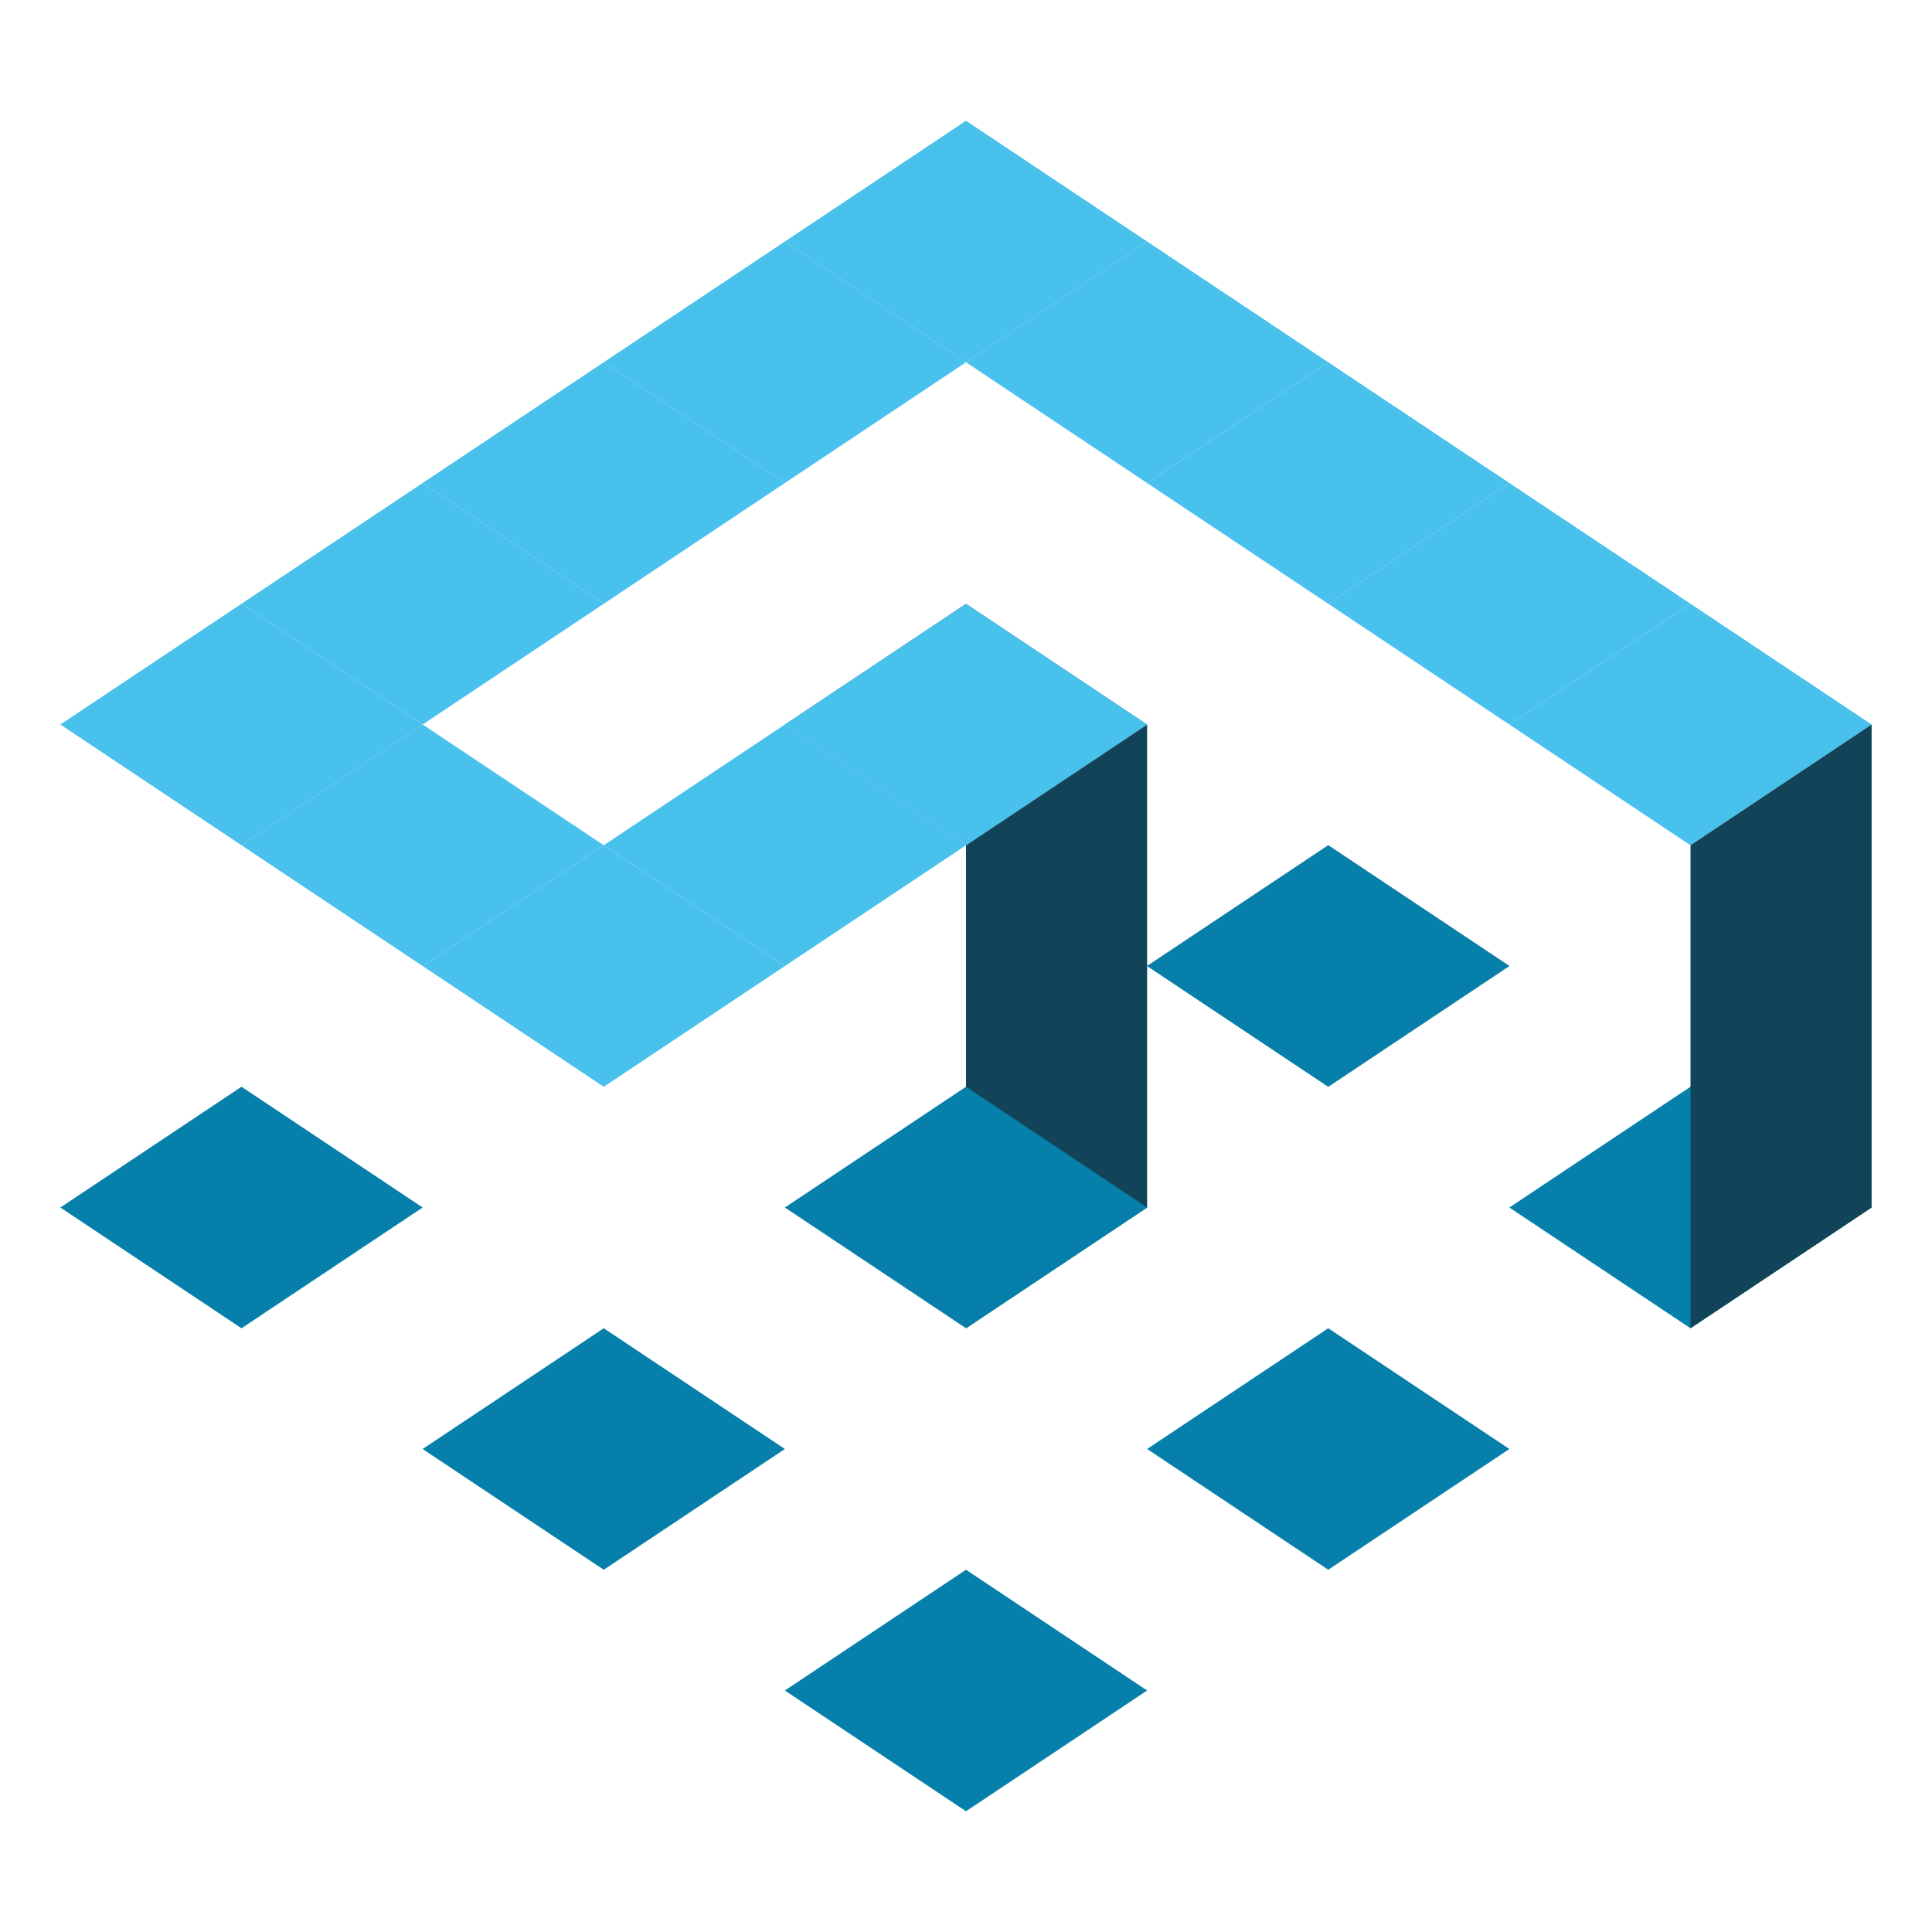
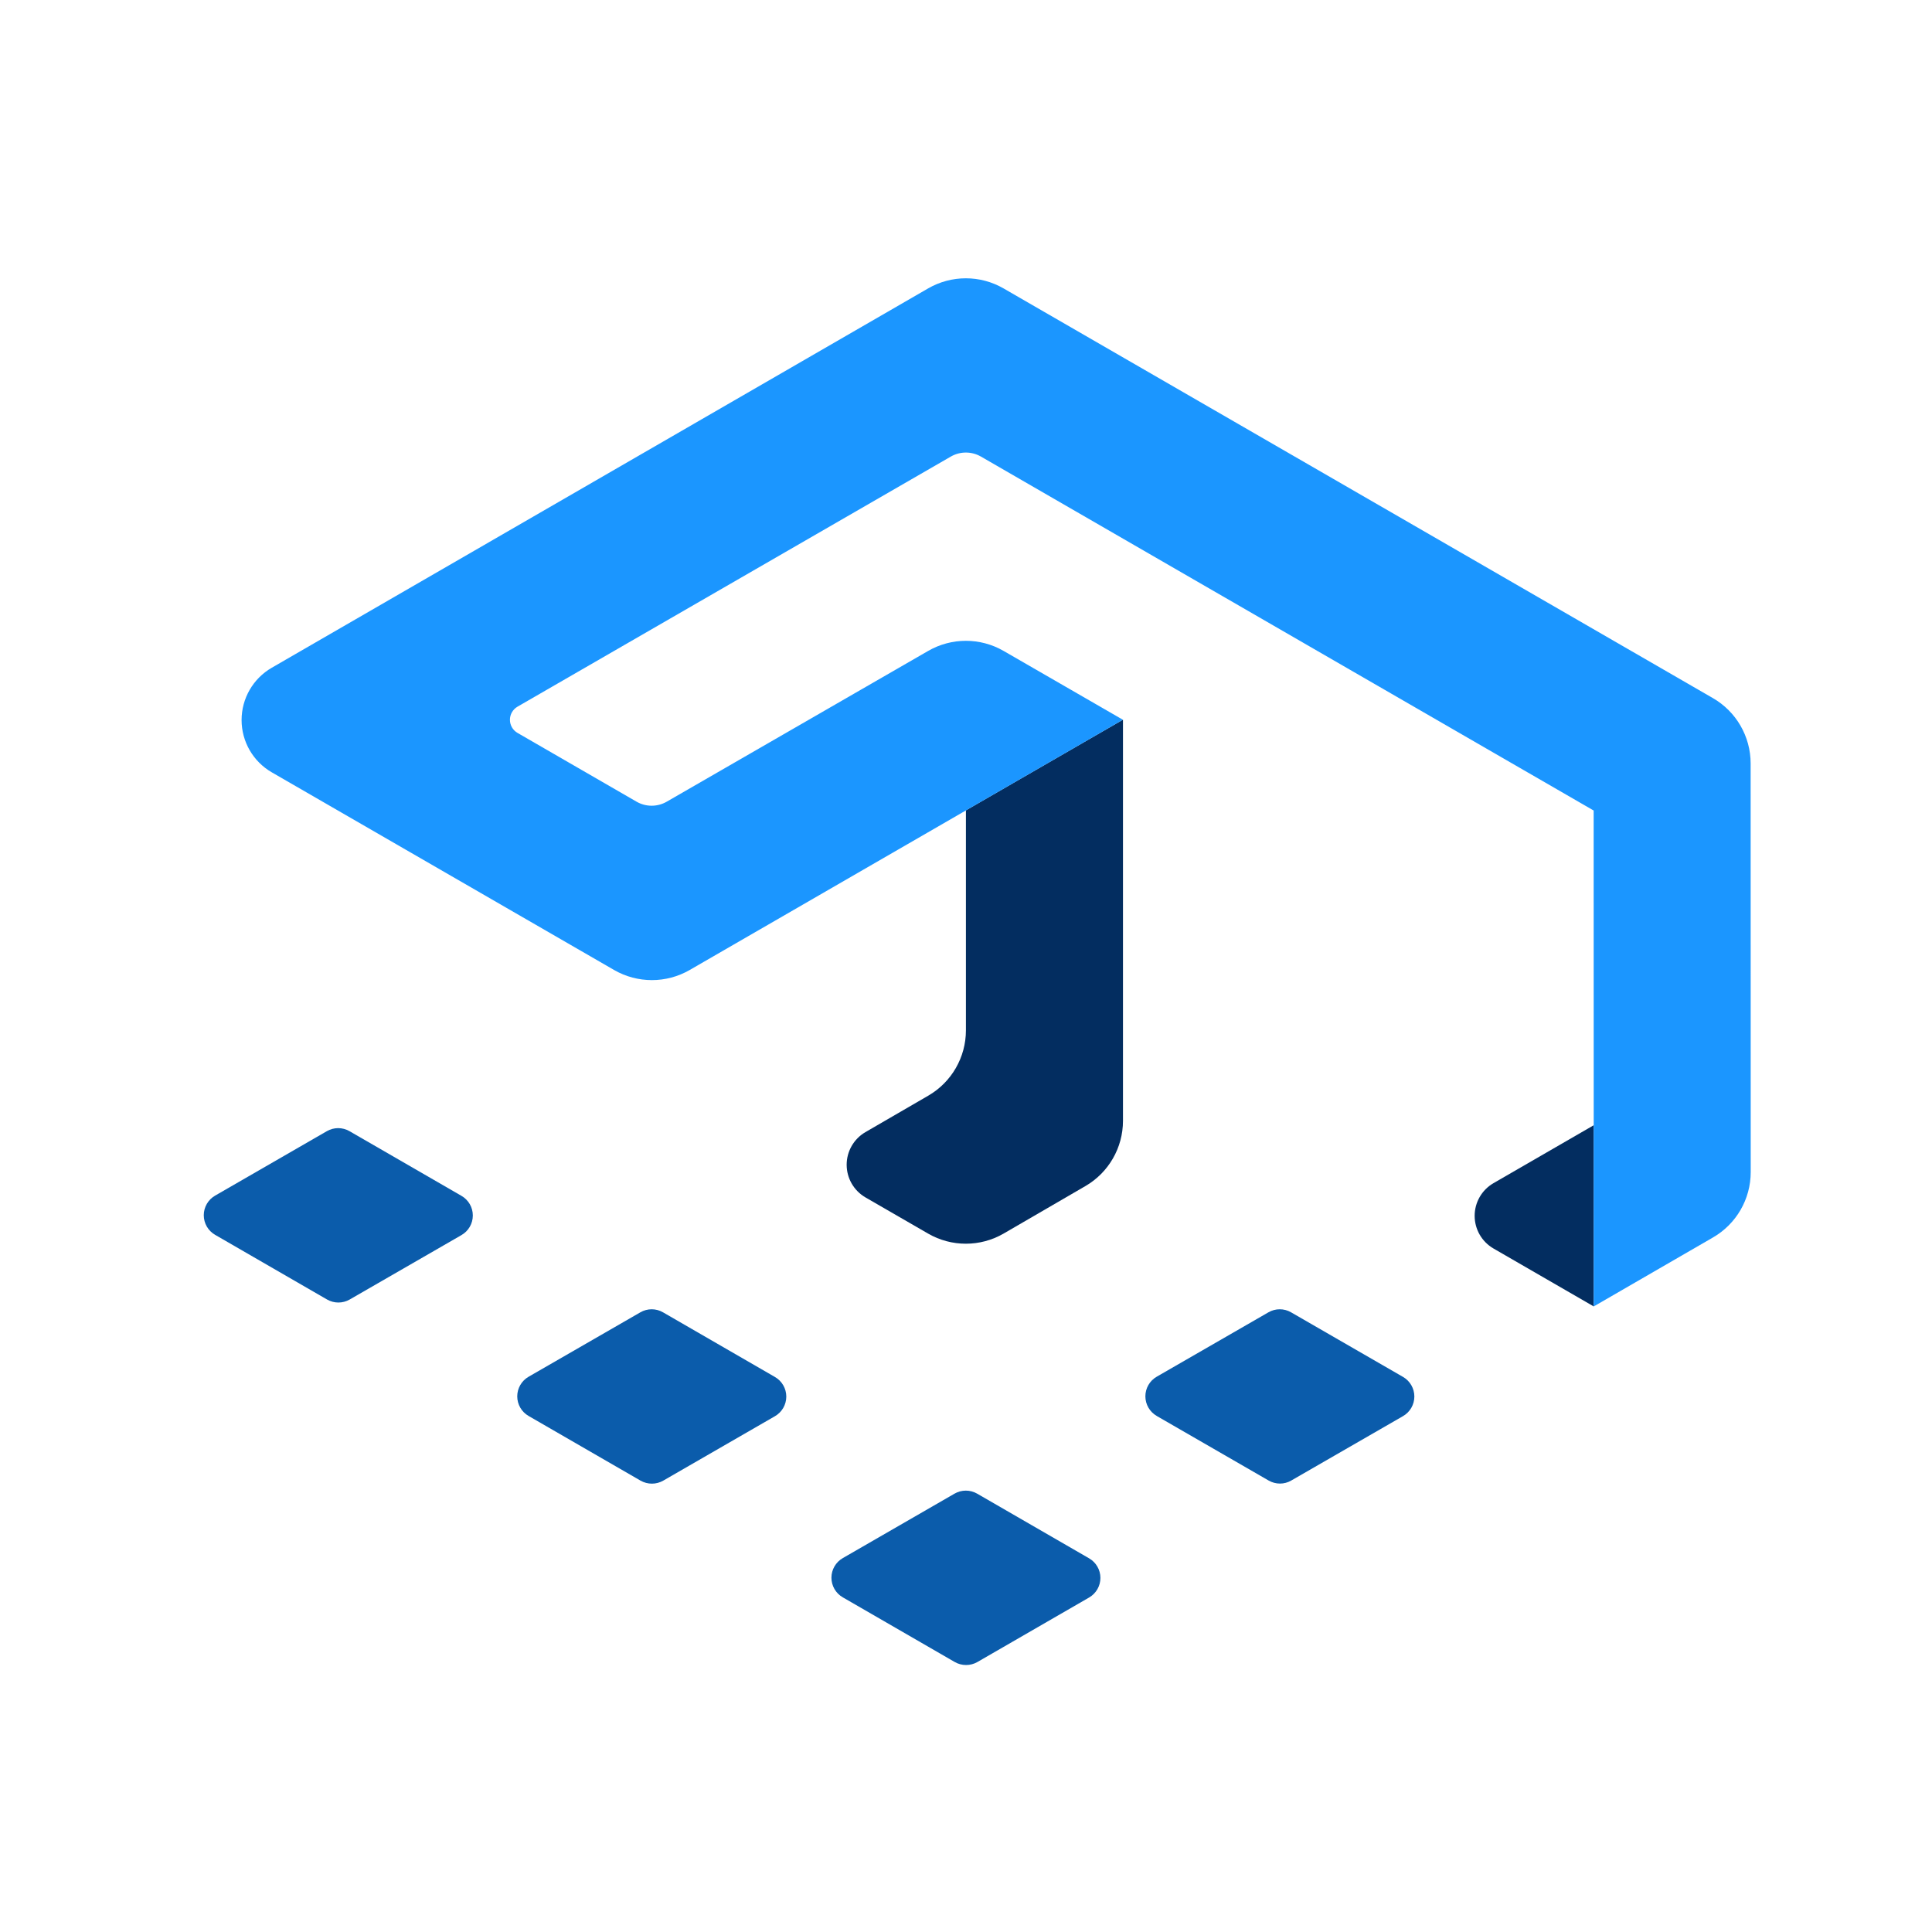
- <svg xmlns="http://www.w3.org/2000/svg" id="Layer_1" data-name="Layer 1" viewBox="0 0 16 16">
-   <defs>
-     <style>.cls-1{fill:#067fab;}.cls-2{fill:#939598;}.cls-3{fill:#114459;}.cls-4{fill:#48c1ed;}</style>
-   </defs>
-   <polygon class="cls-1" points="6.5 14 8 15 9.5 14 8 13 6.5 14" />
-   <polygon class="cls-1" points="9.5 12 11 13 12.5 12 11 11 9.5 12" />
-   <polygon class="cls-2" points="9.5 6 8 5 6.5 6 8 7 9.5 6" />
-   <polygon class="cls-1" points="14 9 12.5 10 14 11 15.5 10 14 9" />
-   <polygon class="cls-2" points="11 7 9.5 8 11 9 12.5 8 11 7" />
-   <polygon class="cls-1" points="5 11 3.5 12 5 13 6.5 12 5 11" />
-   <polygon class="cls-1" points="2 9 0.5 10 2 11 3.5 10 2 9" />
-   <polygon class="cls-3" points="8 7 8 11 9.5 10 9.5 6 8 7" />
-   <polygon class="cls-1" points="11 7 9.5 8 11 9 12.5 8 11 7" />
-   <polygon class="cls-1" points="8 9 6.5 10 8 11 9.5 10 8 9" />
-   <polygon class="cls-4" points="6.5 4 5 3 3.5 4 5 5 6.5 4" />
-   <polygon class="cls-4" points="8 3 6.5 2 5 3 6.5 4 8 3" />
-   <polygon class="cls-4" points="5 5 3.5 4 2 5 3.5 6 5 5" />
-   <polygon class="cls-4" points="6.5 6 8 7 9.5 6 8 5 6.5 6" />
-   <polygon class="cls-4" points="9.5 2 8 1 6.5 2 8 3 9.5 2" />
-   <polygon class="cls-4" points="11 5 12.5 4 11 3 9.5 4 11 5" />
-   <polygon class="cls-4" points="9.5 4 11 3 9.5 2 8 3 9.5 4" />
-   <polygon class="cls-4" points="12.5 4 11 5 12.5 6 14 5 12.5 4" />
-   <polygon class="cls-4" points="14 5 12.5 6 14 7 15.5 6 14 5" />
-   <polygon class="cls-4" points="2 5 0.5 6 2 7 3.5 6 2 5" />
-   <polygon class="cls-4" points="6.5 6 5 7 6.5 8 8 7 6.5 6" />
-   <polygon class="cls-4" points="5 7 3.5 8 5 9 6.5 8 5 7" />
-   <polygon class="cls-4" points="3.5 6 2 7 3.5 8 5 7 3.5 6" />
-   <polygon class="cls-3" points="14 7 14 11 15.5 10 15.5 6 14 7" />
+ <svg xmlns="http://www.w3.org/2000/svg" width="16" height="16" fill="none" viewBox="0 0 24 24">
+   <path fill="#032d60" d="m19.798 16.229-1.246-.72a.469.469 0 0 1 0-.811l1.246-.72v2.251Z" />
+   <path fill="#0b5cab" d="m6.567 17.59 1.39.803c.088.05.195.05.282 0l1.387-.8a.281.281 0 0 0 0-.488l-1.39-.803a.281.281 0 0 0-.281 0l-1.388.8a.281.281 0 0 0 0 .488ZM2.673 15.34l1.39.803c.087.05.194.05.281 0l1.388-.8a.281.281 0 0 0 0-.488l-1.39-.803a.281.281 0 0 0-.282 0l-1.387.8a.281.281 0 0 0 0 .488ZM10.47 19.843l1.39.803c.087.05.195.05.282 0l1.387-.801a.281.281 0 0 0 0-.487l-1.39-.803a.281.281 0 0 0-.282 0l-1.387.8a.281.281 0 0 0 0 .488ZM14.37 17.59l1.39.802c.087.05.194.05.28 0l1.388-.8a.281.281 0 0 0 0-.488l-1.39-.802a.281.281 0 0 0-.281 0l-1.388.8a.281.281 0 0 0 0 .487Z" />
+   <path fill="#032d60" d="M11.998 10.067 13.95 8.94v4.984a.937.937 0 0 1-.467.81l-1.016.59a.937.937 0 0 1-.938 0l-.779-.45a.469.469 0 0 1 0-.81l.781-.453a.938.938 0 0 0 .468-.812v-2.732Z" />
+   <path fill="#1b96ff" d="M21.747 9.483a.937.937 0 0 0-.469-.811l-8.811-5.089a.937.937 0 0 0-.938 0L3.376 8.295a.75.75 0 0 0 0 1.299l4.253 2.456c.29.167.648.167.938 0l5.382-3.109-1.482-.855a.937.937 0 0 0-.937 0L8.282 9.959a.375.375 0 0 1-.374 0l-1.48-.855a.188.188 0 0 1 0-.325l5.383-3.107a.375.375 0 0 1 .375 0l7.61 4.396h.001l.001 6.161 1.48-.856a.937.937 0 0 0 .47-.812l-.001-5.078Z" />
</svg>
